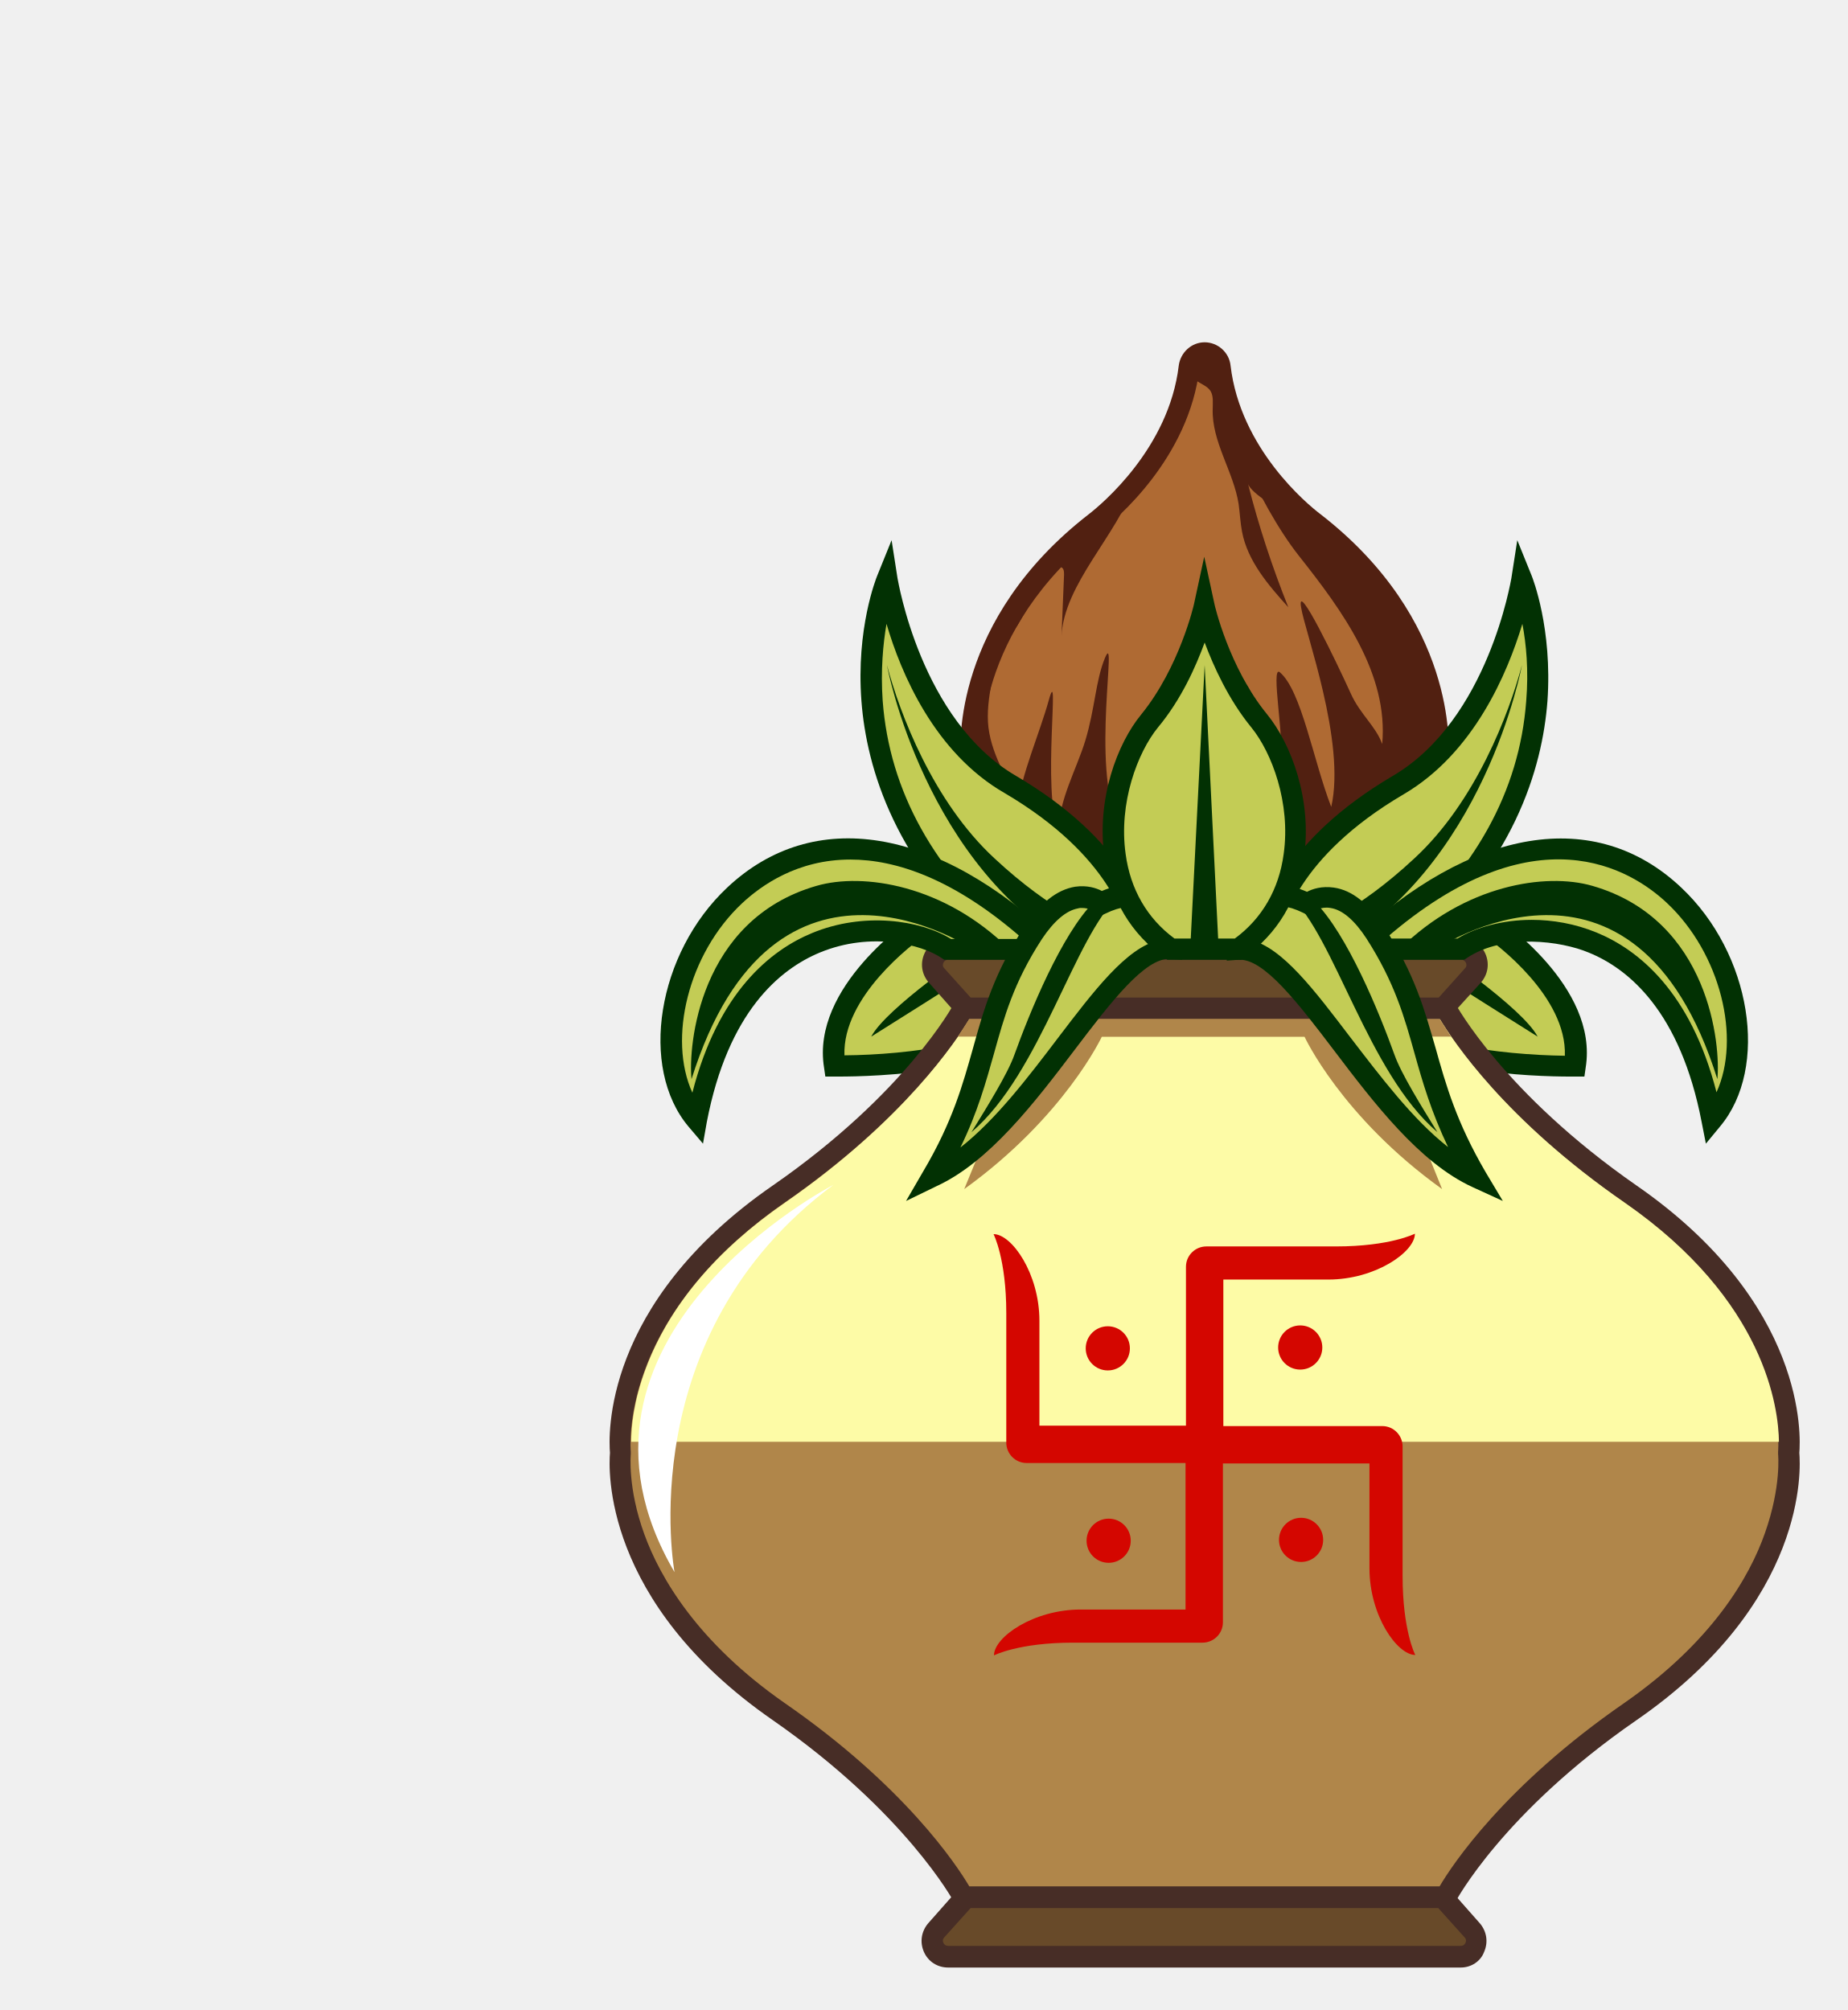
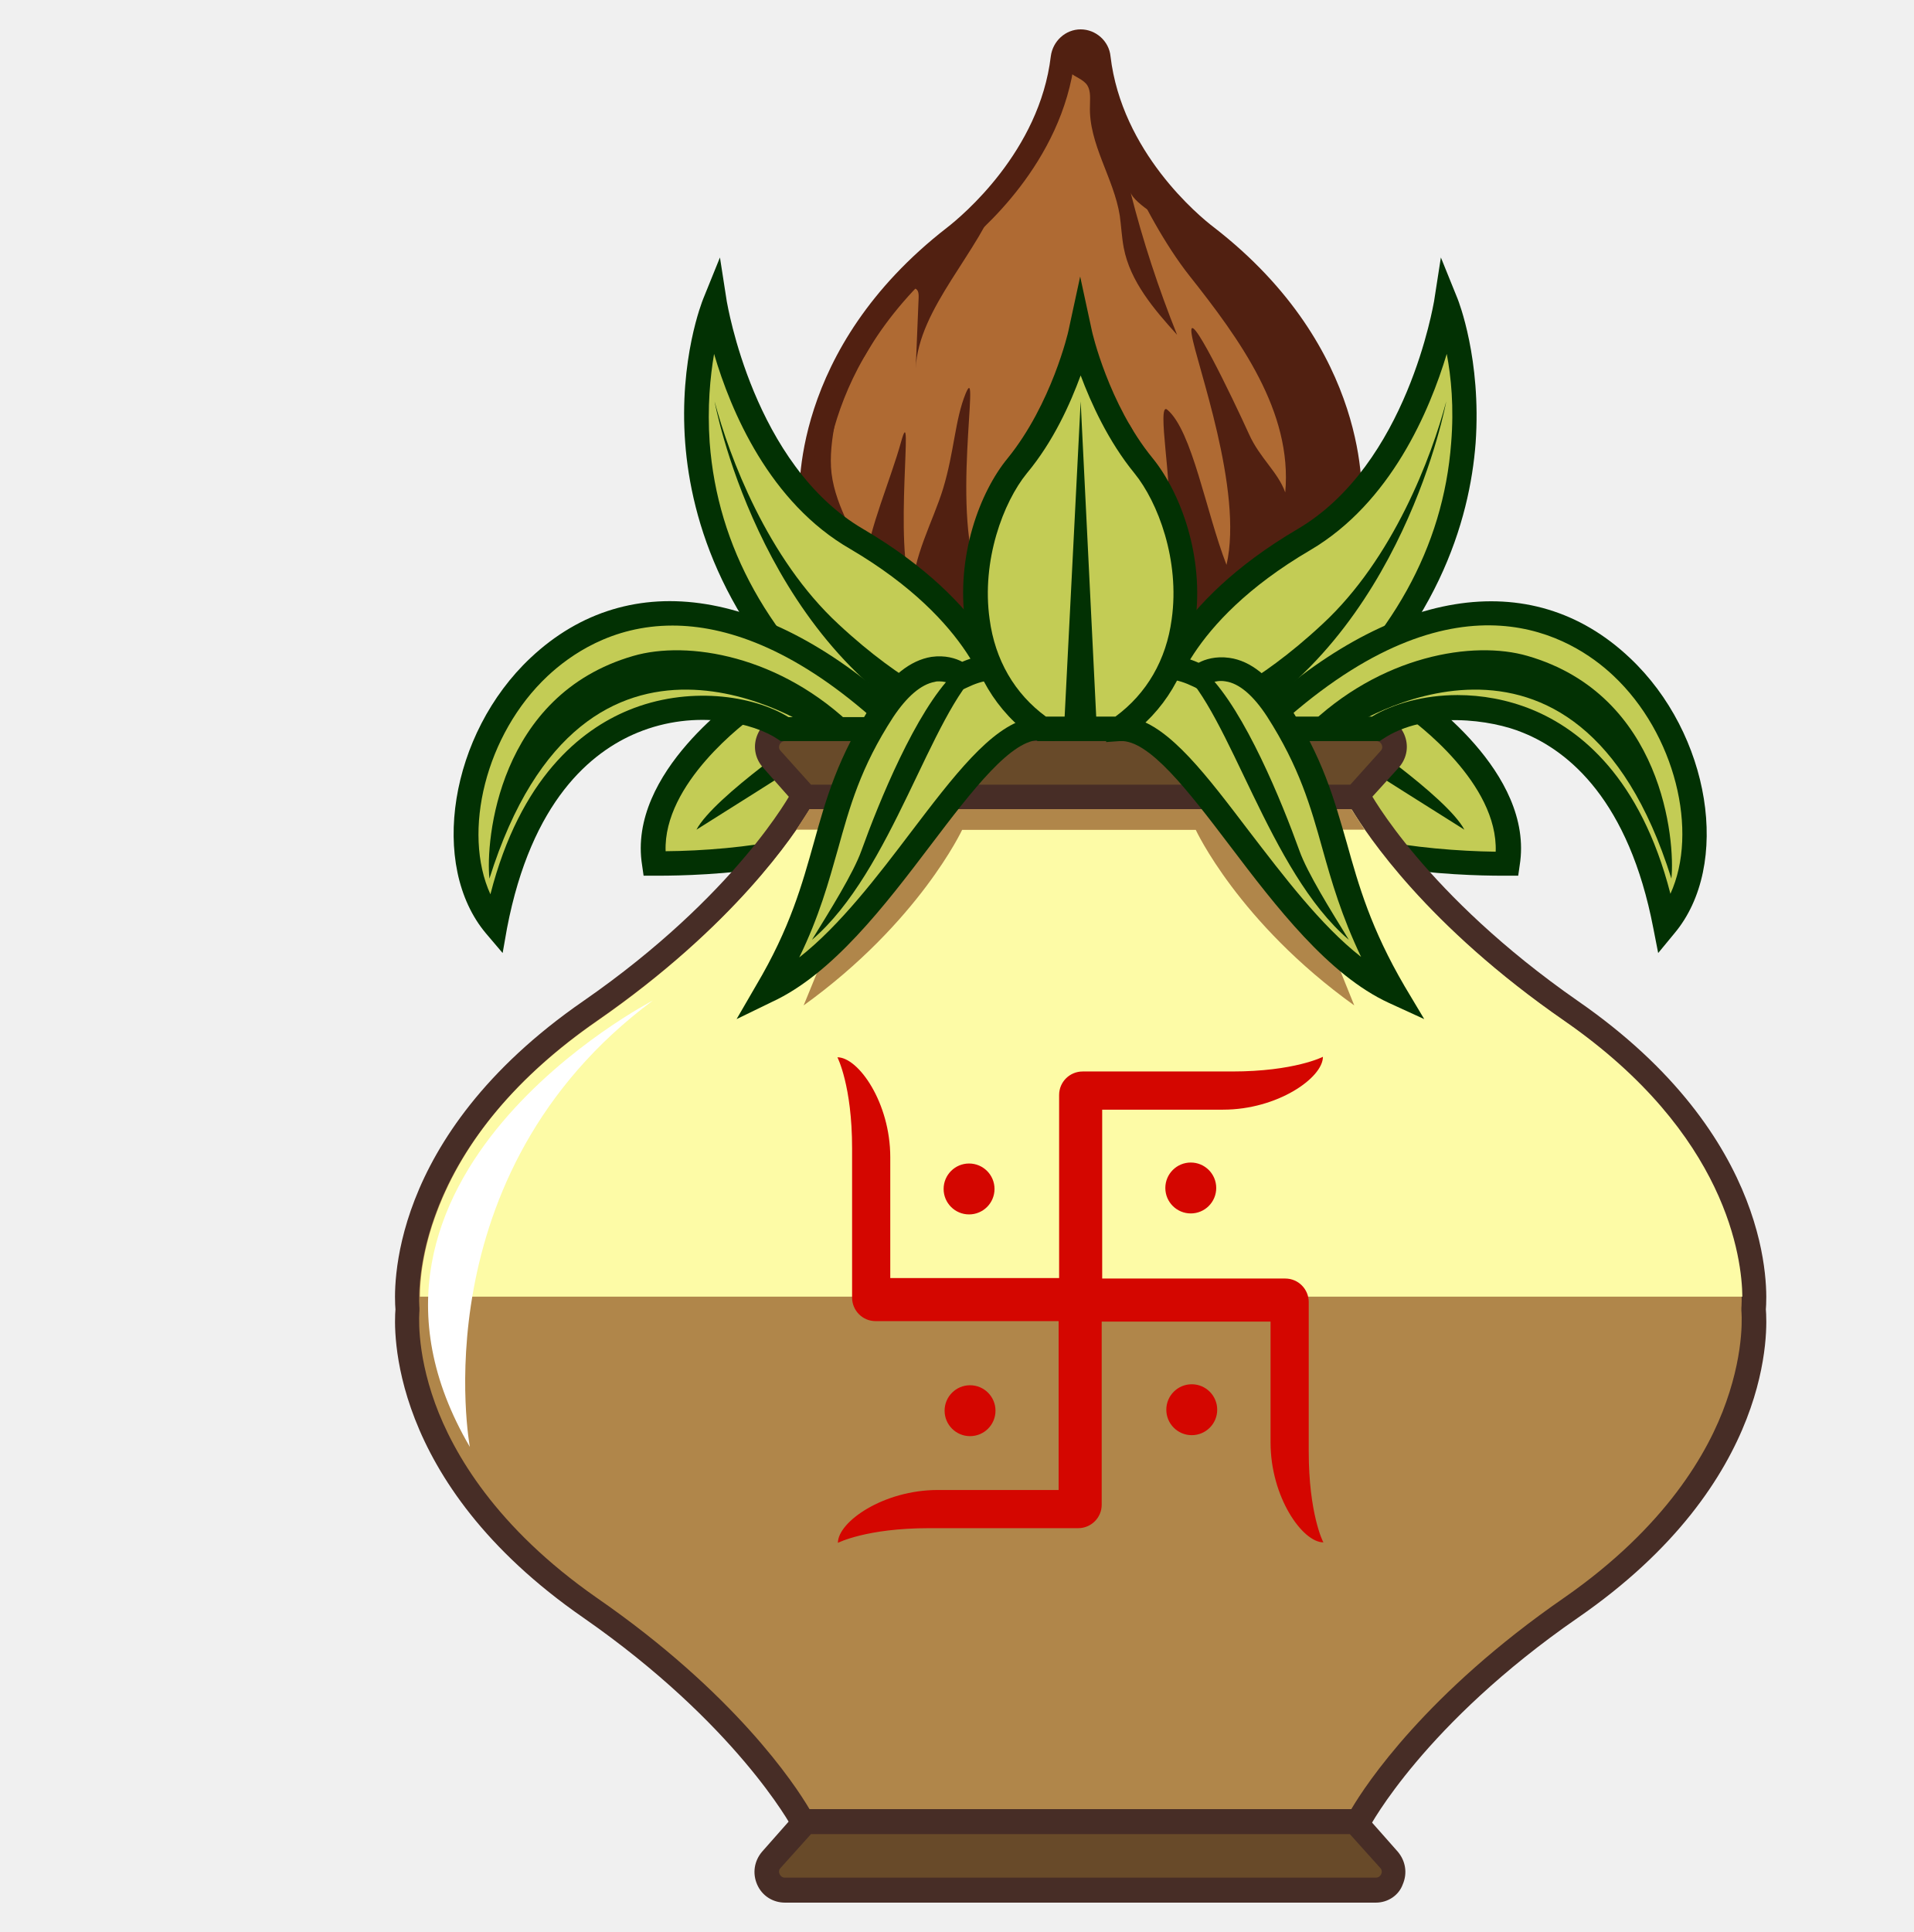
- <svg xmlns="http://www.w3.org/2000/svg" viewBox="-10.0 -10.0 435.0 473.3">
+ <svg xmlns="http://www.w3.org/2000/svg" viewBox="52.8 64.6 391.0 394.7" width="100%" height="100%">
  <style type="text/css">
	.st0{fill:#AF6A33;}
	.st1{fill:#512011;}
	.st2{fill:#C3CC55;}
	.st3{fill:#023103;}
	.st4{fill:#B0864A;}
	.st5{fill:#472D26;}
	.st6{fill:#684A29;}
	.st7{fill:#FDFBA6;}
	.st8{fill:#D40600;}
	.st9{fill:#FFFFFF;}
	.st10{fill:#990A22;}
	.st11{fill:#00953A;}
	.st12{fill:#EEDA23;}
	.st13{fill:#510707;}
	.st14{fill:#CB0020;}
	.st15{fill:#B16A1A;}
	.st16{fill:#D28616;}
	.st17{fill:#F2DF00;}
	.st18{fill:#E01E1F;}
	.st19{fill:#9F8A39;}
	.st20{fill:#332223;}
	.st21{fill:#C2AB44;}
	.st22{fill:#D89621;}
	.st23{fill:#D6B422;}
	.st24{fill:#FFF158;}
	.st25{opacity:0.41;fill:#FFFFFF;}
	.st26{fill:#C7B000;}
	.st27{fill:#A53220;}
	.st28{fill:#D74022;}
	.st29{fill:#FFE01E;}
</style>
  <g>
    <g>
      <path class="st0" d="M299.3,113c-5.8-4.5-19.9-17.9-22.1-36.7c-0.2-1.9-1.8-3.3-3.6-3.3l0,0c-1.9,0-3.4,1.4-3.6,3.3    c-2.2,18.8-16.4,32.2-22.1,36.7c-31.8,24.7-29.1,54.7-29.1,54.7c2.3,52.6,54.9,56.1,54.9,56.1s52.6-3.5,54.9-56.1    C328.4,167.7,331.1,137.7,299.3,113z" />
      <path class="st1" d="M273.6,226.3l-0.2,0c-0.6,0-13.9-1-27.6-8.6c-12.8-7.1-28.3-21.5-29.6-49.8c-0.2-2-2-31.9,30.1-56.8    c3.1-2.4,18.9-15.6,21.2-35c0.4-3.1,3-5.5,6.1-5.5c3.1,0,5.8,2.4,6.1,5.5c2.3,19.5,18,32.6,21.2,35l0,0    c32.1,24.9,30.2,54.8,30.1,56.8c-1.2,28.3-16.8,42.7-29.6,49.8c-13.8,7.6-27.1,8.6-27.6,8.6L273.6,226.3z M273.6,75.5    c-0.6,0-1.1,0.5-1.2,1.1c-2.5,21.4-19.7,35.7-23.1,38.4c-30.3,23.6-28.2,52.2-28.1,52.5l0,0.1c0.9,20.8,9.9,36.2,26.8,45.6    c12,6.7,24,8,25.5,8.1c1.5-0.1,13.5-1.4,25.5-8.1c16.9-9.4,25.9-24.8,26.8-45.6l0-0.1c0-0.1,0.6-7.3-2.6-17.4    c-2.9-9.3-9.7-22.9-25.5-35.1l0,0c-3.4-2.7-20.6-17-23.1-38.4C274.7,76,274.2,75.5,273.6,75.5z" />
    </g>
    <g>
      <path class="st1" d="M328.4,167.7c0,0,2.7-30-29.1-54.7c-5.5-4.3-19.3-16.6-22.3-34.2c-0.4,7.1,9.1,29.8,18.8,42.1    c10.3,13,21.1,27.8,19.6,44.3c-1.5-4.2-5.2-7-7.4-11.9c-3.4-7.5-12.8-27-11.7-20.3c0.9,5.8,10.6,31.8,7.1,47    c-4.2-10.8-7-27.4-12.1-31.7c-2.3-1.9,1.3,16.9,0,19.7c-2.3-3.4-5.6-13.4-7.8-16.8c0.9,7.2,1.7,14.6,0.6,21.8    c-1.1,7.2-4.4,14.3-10.2,18.8c-1.7-5.5-4.4-10.6-8.1-15c-3.5,2.6-6.5,18-10.1,20.6c0-3.2,0.6-12.4-2.4-13.6    c-6.6-13,0-46.5-3.2-38.8c-2.2,5.4-2.3,11.8-4.6,19.4c-2,6.6-6.3,14.1-6.3,21.4c-4-9.7,0.5-41-2.3-30.9    c-2.1,7.6-6.5,17.6-7.4,25.2c-1.4-5.7-5.9-11.5-6.8-18.8c-0.8-6.8,1.9-14.9,3-20.3c0.2-0.8,0.3-1.7,0.3-2.6    c-8.5,16.1-7.3,29.3-7.3,29.3c2.3,52.6,54.9,56.1,54.9,56.1S326.2,220.3,328.4,167.7z" />
    </g>
    <g>
      <path class="st2" d="M289.7,207.8c0,0,2.6-17.1,29.6-32.9c23.8-13.9,29.1-48.3,29.1-48.3s18.9,46.8-28.7,86.8    S289.7,207.8,289.7,207.8z" />
      <path class="st3" d="M291.8,232.3c-2,0-3.4-0.6-4.5-1.4c-6.8-4.9-1.5-20.2-0.1-23.8c0.5-2.5,4.7-19.1,30.7-34.4    c22.5-13.2,27.8-46.2,27.9-46.5l1.4-9l3.4,8.4c0.2,0.5,4.9,12.4,3.7,29.5c-1.2,15.7-7.8,38.9-33.1,60.1    C305.1,228.8,296.6,232.3,291.8,232.3z M348.4,136.9c-3.5,11.6-11.4,30.4-27.9,40.1c-25.6,15-28.3,31-28.4,31.1l0,0.3l-0.1,0.3    c-2.5,6.4-4.4,16.2-1.7,18.2c0.8,0.6,6.2,2.7,27.7-15.4c19.1-16.1,29.7-35.1,31.3-56.4C349.9,147.8,349.3,141.6,348.4,136.9z" />
    </g>
    <path class="st3" d="M348.3,146.6c0,0-8.8,48.1-45.7,67.7c-23.3,12.4-3.3-5.9-3.3-5.9s10.1-3.6,23.7-16.3   C337.5,178.7,345.3,157.9,348.3,146.6z" />
    <g>
      <path class="st2" d="M340.3,207.8c0,0,23.2,15.5,20.3,33.2c0,0-40.2,0.5-46-12.2C308.8,216.1,333.5,206.3,340.3,207.8z" />
      <path class="st3" d="M359.6,243.5c-7.5,0-41.2-0.7-47.2-13.7c-2-4.4-1.3-8.9,2.1-13.1c6.4-7.9,20.8-12.6,26.5-11.4l0.5,0.1    l0.4,0.3c1,0.7,24.5,16.6,21.4,35.7l-0.3,2.1l-2.1,0C360.4,243.5,360,243.5,359.6,243.5z M338.6,210.1c-4.7,0-15.6,3.9-20.3,9.8    c-2.2,2.7-2.6,5.2-1.4,7.9c3.6,7.8,26.4,10.6,41.5,10.8c0.5-13.9-16.1-26.3-19-28.3C339.1,210.1,338.9,210.1,338.6,210.1z" />
    </g>
    <path class="st3" d="M328,213.5c0,0,20.4,13.8,24,20.6c0,0-23.4-14.7-27.9-17.7C319.6,213.3,328,213.5,328,213.5z" />
    <g>
      <path class="st2" d="M206.8,207.8c0,0-23.2,15.5-20.3,33.2c0,0,40.2,0.5,46-12.2C238.3,216.1,213.6,206.3,206.8,207.8z" />
      <path class="st3" d="M187.5,243.5c-0.5,0-0.8,0-1.1,0l-2.1,0l-0.3-2.1c-3.1-19.1,20.4-35,21.4-35.7l0.4-0.3l0.5-0.1    c5.6-1.3,20,3.4,26.5,11.4c3.4,4.2,4.1,8.7,2.1,13.1C228.8,242.8,195.1,243.5,187.5,243.5z M207.8,210.2c-2.9,2-19.5,14.5-19,28.3    c15-0.1,37.9-3,41.5-10.8c1.2-2.6,0.7-5.2-1.4-7.9C223.8,213.7,211.9,209.7,207.8,210.2z" />
    </g>
    <path class="st3" d="M219.1,213.5c0,0-20.4,13.8-24,20.6c0,0,23.4-14.7,27.9-17.7S219.1,213.5,219.1,213.5z" />
    <g>
      <path class="st2" d="M257.5,207.8c0,0-2.6-17.1-29.6-32.9c-23.8-13.9-29.1-48.3-29.1-48.3s-18.9,46.8,28.7,86.8    S257.5,207.8,257.5,207.8z" />
      <path class="st3" d="M255.3,232.3c-4.8,0-13.2-3.5-29.4-17.1c-25.2-21.2-31.9-44.4-33.1-60.1c-1.3-17.1,3.5-29,3.7-29.5l3.4-8.4    l1.4,9c0.1,0.3,5.4,33.4,27.9,46.5c26,15.3,30.2,31.9,30.7,34.4c1.4,3.6,6.7,18.9-0.1,23.8C258.7,231.6,257.3,232.3,255.3,232.3z     M198.7,136.9c-0.8,4.7-1.4,10.9-0.9,18.1c1.6,21.4,12.2,40.3,31.3,56.4c21.6,18.1,26.9,16,27.7,15.4c2.7-1.9,0.7-11.8-1.7-18.2    l-0.1-0.3l0-0.3c-0.1-0.3-3.1-16.3-28.4-31.2C210,167.3,202.1,148.5,198.7,136.9z" />
    </g>
    <path class="st3" d="M198.8,146.6c0,0,8.8,48.1,45.7,67.7c23.3,12.4,3.3-5.9,3.3-5.9s-10.1-3.6-23.7-16.3   C209.6,178.7,201.8,157.9,198.8,146.6z" />
    <g>
      <path class="st4" d="M373.8,271.1c-32.2-22.3-43.4-43.7-43.4-43.7h-56.8h-56.8c0,0-11.2,21.3-43.4,43.7    c-41.2,28.5-37.3,61-37.3,61s-3.9,32.4,37.3,61c32.2,22.3,43.4,43.7,43.4,43.7h56.8h56.8c0,0,11.2-21.3,43.4-43.7    c41.2-28.5,37.3-61,37.3-61S415,299.6,373.8,271.1z" />
      <path class="st5" d="M331.9,439.2H215.3l-0.7-1.3c-0.1-0.2-11.4-21.1-42.6-42.8c-40.3-27.9-38.7-59.4-38.4-63    c-0.3-3.6-2-35.1,38.4-63c31.3-21.7,42.5-42.6,42.6-42.8l0.7-1.3l1.5,0h115.1l0.7,1.3c0.1,0.2,11.4,21.1,42.6,42.8    c40.3,27.9,38.7,59.4,38.4,63c0.3,3.6,2,35.1-38.4,63c-31.4,21.7-42.5,42.6-42.6,42.8L331.9,439.2z M218.2,434.2h110.7    c3-5.1,15.3-23.7,43.5-43.2c20.7-14.4,29.5-29.7,33.1-40c3.9-11,3.1-18.6,3.1-18.6l0-0.3l0-0.3c0-0.1,0.8-7.9-3.2-18.9    c-3.7-10.2-12.5-25.4-33-39.7c-28.2-19.5-40.4-38.1-43.5-43.2H218.2c-3,5.1-15.3,23.7-43.5,43.2c-20.6,14.3-29.3,29.4-33,39.7    c-4,11-3.2,18.9-3.2,18.9l0,0.3l0,0.3c0,0.1-0.8,7.9,3.2,18.9c3.7,10.2,12.5,25.4,33,39.7C202.9,410.5,215.2,429.1,218.2,434.2z" />
    </g>
    <g>
      <path class="st6" d="M333.9,450.8H213.2c-3.2,0-4.9-3.8-2.8-6.2l6.9-7.8h112.4l6.9,7.8C338.8,447,337.1,450.8,333.9,450.8z" />
      <path class="st5" d="M333.9,453.3H213.2c-2.5,0-4.7-1.4-5.7-3.7c-1-2.3-0.6-4.8,1-6.7l7.6-8.6h114.7l7.6,8.6c1.6,1.9,2,4.4,1,6.7    C338.6,451.8,336.4,453.3,333.9,453.3z M218.5,439.3l-6.2,6.9c-0.5,0.5-0.3,1.1-0.2,1.3c0.1,0.2,0.4,0.7,1.1,0.7h120.7    c0.7,0,1-0.5,1.1-0.7c0.1-0.2,0.3-0.8-0.2-1.3l-6.2-6.9H218.5z" />
    </g>
    <path class="st7" d="M174.8,273.2c-16.2,11.2-27.2,24.3-32.7,38.9c-3,7.9-3.5,14.2-3.5,17.4h270.2c-0.1-7.7-3-33.2-36.3-56.3   c-28.2-19.5-40.4-38.1-43.5-43.2H218.2C215.2,235,202.9,253.7,174.8,273.2z" />
    <polygon class="st4" points="328.9,229.9 218.2,229.9 215.5,234.1 331.6,234.1  " />
    <path class="st4" d="M323.9,256.1l-26.5-28.6h-23.8H273h-23.8l-26.5,28.6L217,270c23.6-17,32.4-35.9,32.4-35.9H273h0.5h23.6   c0,0,8.7,18.9,32.4,35.9L323.9,256.1z" />
    <g>
      <path class="st6" d="M333.9,213.5H213.2c-3.2,0-4.9,3.8-2.8,6.2l6.9,7.8h112.4l6.9-7.8C338.8,217.3,337.1,213.5,333.9,213.5z" />
      <path class="st5" d="M330.9,229.9H216.2l-7.6-8.6c-1.6-1.9-2-4.4-1-6.7c1-2.3,3.2-3.7,5.7-3.7h120.7c2.5,0,4.7,1.4,5.7,3.7    c1,2.3,0.6,4.8-1,6.7L330.9,229.9z M218.5,224.9h110.2l6.2-6.9c0.5-0.5,0.3-1.1,0.2-1.3c-0.1-0.2-0.4-0.7-1.1-0.7H213.2    c-0.7,0-1,0.5-1.1,0.7c-0.1,0.2-0.3,0.8,0.2,1.3L218.5,224.9z" />
    </g>
    <g>
      <path class="st2" d="M237.4,213.5c-64.8-61.5-105.4,13.9-83.3,40.2c9.8-50.9,47.6-48,59.1-40.2    C219.1,213.5,237.4,213.5,237.4,213.5z" />
      <path class="st3" d="M155.5,259.3l-3.4-4c-11.7-13.9-7.4-40.8,9.1-56.3c20.3-19.1,49.4-14.4,77.8,12.7l4.5,4.3h-31.2l-0.6-0.4    c-4.7-3.2-16.6-6.3-28.7-1.3c-9.4,3.9-21.6,13.9-26.6,39.9L155.5,259.3z M190.2,192.4c-12.5,0-21,6.1-25.5,10.3    c-12.7,11.9-17.5,31.9-11.7,44.6c6.1-23.8,18.5-33.6,28.2-37.6c12.1-5,25.4-3.1,32.7,1.4h16.9    C214.6,196.9,200.9,192.4,190.2,192.4z" />
    </g>
    <path class="st3" d="M152.8,244.1c-0.8-7.7,1.7-37.5,29.4-45.5c11-3.2,30.1-0.2,45.3,14.8l-8.4,0.2   C219.1,213.5,172.3,181.9,152.8,244.1z" />
    <g>
      <path class="st2" d="M233.2,209.7c-13.6,21-9.4,33.1-23.7,57.5c23.6-10.8,41.6-54.6,56.2-53.7c0,0-1.2-18.2-16.4-10.8    C249.3,202.8,241.8,196.5,233.2,209.7z" />
      <path class="st3" d="M203.3,272.8l4-6.9c7-11.8,9.4-20.7,11.8-29.2c2.5-9,4.9-17.5,12-28.4c3.7-5.6,7.7-8.8,12-9.5    c2.8-0.4,5,0.3,6.3,1c4.5-1.9,8.5-1.9,11.7-0.1c6.3,3.6,7,13.1,7,13.5l0.2,2.8l-2.8-0.2c-5.9-0.4-14,10.2-22.5,21.4    c-9.4,12.4-20.1,26.4-32.5,32.1L203.3,272.8z M244.7,203.8c-0.3,0-0.6,0-0.9,0.1c-2.8,0.5-5.7,3-8.5,7.2h0    c-6.7,10.3-8.9,18.4-11.3,27c-1.9,6.7-3.8,13.7-7.9,22.1c8.3-6.5,16-16.6,22.9-25.7c8.6-11.3,16.2-21.3,23.8-23.1    c-0.6-2.5-1.8-5.8-4.2-7.1c-2-1.2-4.8-0.9-8.3,0.8l-1.5,0.7l-1.2-1C247.6,204.6,246.5,203.8,244.7,203.8z" />
    </g>
    <path class="st3" d="M253.4,201c-10.5,9.4-18.3,41.6-34.7,55.6c3.7-6,8.5-13.7,10.1-18.2c3.6-10,11.1-28.4,18.8-36.1l1.4,0.6   C249,202.9,249,202.9,253.4,201z" />
    <g>
      <path class="st2" d="M309.8,213.5c64.8-61.5,105.4,13.9,83.3,40.2c-9.8-50.9-47.6-48-59.1-40.2C328,213.5,309.8,213.5,309.8,213.5    z" />
      <path class="st3" d="M391.6,259.3l-1-5.1c-5-26-17.2-36.1-26.6-39.9c-6.4-2.7-19.9-4.6-28.7,1.3l-0.6,0.4h-31.2l4.5-4.3    c28.5-27,57.6-31.8,77.8-12.7c16.5,15.5,20.8,42.4,9.1,56.3L391.6,259.3z M350.6,206.6c4.9,0,10.2,0.9,15.3,3    c9.7,4,22.1,13.8,28.2,37.6c5.8-12.7,1-32.7-11.7-44.6c-8.3-7.8-31-22.1-66.2,8.4h16.9C337.4,208.4,343.7,206.6,350.6,206.6z" />
    </g>
    <path class="st3" d="M394.3,244.1c0.8-7.7-1.7-37.5-29.4-45.5c-11-3.2-30.1-0.2-45.3,14.8l8.4,0.2   C328,213.5,374.8,181.9,394.3,244.1z" />
    <g>
      <path class="st2" d="M313.9,209.7c13.6,21,9.4,33.1,23.7,57.5c-23.6-10.8-41.6-54.6-56.2-53.7c0,0,1.2-18.2,16.4-10.8    C297.9,202.8,305.3,196.5,313.9,209.7z" />
      <path class="st3" d="M343.8,272.8l-7.2-3.3c-12.4-5.7-23.1-19.7-32.5-32.1c-8.5-11.2-16.6-21.8-22.5-21.4l-2.8,0.2l0.2-2.8    c0-0.4,0.7-9.8,7-13.5c3.2-1.9,7.2-1.9,11.7,0.1c1.3-0.7,3.5-1.4,6.3-1c4.3,0.6,8.3,3.8,12,9.5l0,0c7.1,10.9,9.4,19.4,12,28.4    c2.4,8.6,4.9,17.4,11.8,29.2L343.8,272.8z M284.3,211.3c7.6,1.8,15.1,11.8,23.7,23.1c7,9.1,14.6,19.2,22.9,25.7    c-4-8.4-6-15.3-7.9-22.1c-2.4-8.6-4.7-16.7-11.3-27h0c-2.8-4.3-5.7-6.8-8.5-7.2c-2.3-0.4-3.8,0.8-3.9,0.8l-1.2,1l-1.4-0.7    c-3.5-1.7-6.3-2-8.3-0.8C286,205.6,284.9,209,284.3,211.3z" />
    </g>
    <path class="st3" d="M293.7,201c10.5,9.4,18.3,41.6,34.7,55.6c-3.7-6-8.5-13.7-10.1-18.2c-3.6-10-11.1-28.4-18.8-36.1l-1.4,0.6   C298.1,202.9,298.1,202.9,293.7,201z" />
    <g>
      <path class="st2" d="M286.5,159.8c-9.6-11.7-12.9-27.1-12.9-27.1s-3.3,15.4-12.9,27.1c-9.6,11.7-14.9,39.8,5,53.8l7.9,0l7.9,0    C301.4,199.6,296,171.5,286.5,159.8z" />
      <path class="st3" d="M282.2,216l-8.7,0l-8.7,0l-0.6-0.5c-7.9-5.5-12.8-13.8-14.2-23.7c-1.9-13.6,3-26.7,8.7-33.6    c9-11.1,12.4-25.9,12.4-26l2.4-11.1l2.4,11.1c0,0.1,3.4,15,12.4,26c5.7,7,10.6,20.1,8.7,33.6c-1.4,10-6.3,18.2-14.2,23.7    L282.2,216z M273.6,211l7.1,0c6.4-4.7,10.4-11.6,11.5-19.9c1.7-12-2.8-23.9-7.6-29.8c-5.4-6.6-8.9-14.4-11-20    c-2.1,5.7-5.5,13.4-11,20c-4.8,5.9-9.3,17.8-7.6,29.8c1.1,8.3,5.1,15.2,11.5,19.9L273.6,211z" />
    </g>
    <polygon class="st3" points="273.6,146.6 270.2,213.5 273.6,213.5 276.9,213.5  " />
    <path class="st1" d="M275,82.1c0.7,1.2,0.5,2.7,0.5,4.1c-0.3,7.8,4.9,14.8,6.1,22.5c0.3,2.2,0.4,4.4,0.8,6.5   c1.3,6.9,6.2,12.6,10.9,17.8c-3.8-9.5-7-19.2-9.5-29.1c0.6,2.2,8,6.8,9.8,6.6c0-0.9,0-1.9-0.1-2.8c-6.5-6.6-14.7-17.6-16.3-31.5   c-0.2-1.9-1.8-3.3-3.6-3.3s-3.4,1.4-3.6,3.3c-0.1,0.5-0.1,1-0.2,1.5c0.4,0.7,0.9,1.2,1.6,1.7C272.5,80.4,274.2,80.8,275,82.1z" />
    <path class="st1" d="M238.1,123.6c0.7-0.4,1.8-0.3,2.2,0.4c0.2,0.4,0.2,0.9,0.2,1.3c-0.2,4.9-0.4,9.7-0.6,14.6   c0.5-12.4,13.3-24.1,17.1-35.8c-3.5,4.1-7,7.2-9.2,8.9c-12.2,9.5-19.3,19.7-23.5,28.8c2.3-0.2,3.9-2.5,5.2-4.5   c2.3-3.9,4.6-7.9,7-11.8C236.9,124.8,237.3,124,238.1,123.6z" />
    <g>
      <path class="st8" d="M320.2,361.1v-30.5c0-2.6-2.1-4.8-4.8-4.8h-3.1H278v-34.5h24.7c11.1,0,20.4-6.5,20.4-10.8c0,0-5.8,3-18.6,3    H274c-2.6,0-4.8,2.1-4.8,4.8v3.1v34.3h-34.5v-24.7c0-11.1-6.5-20.4-10.8-20.4c0,0,3,5.8,3,18.6v30.5c0,2.6,2.1,4.8,4.8,4.8h3.1    h34.3v34.5h-24.7c-11.1,0-20.4,6.5-20.4,10.8c0,0,5.8-3,18.6-3h30.5c2.6,0,4.8-2.1,4.8-4.8v-3.1v-34.3h34.5v24.7    c0,11.1,6.5,20.4,10.8,20.4C323.1,379.6,320.2,373.8,320.2,361.1z" />
      <circle class="st8" cx="296.1" cy="307.3" r="5.2" />
      <circle class="st8" cx="250.8" cy="307.5" r="5.2" />
      <circle class="st8" cx="251" cy="352.8" r="5.2" />
      <circle class="st8" cx="296.3" cy="352.6" r="5.2" />
    </g>
    <path class="st9" d="M148.8,360.2c0,0-10.4-55.7,37.4-91.2C186.2,269,116.5,305,148.8,360.2z" />
  </g>
</svg>
